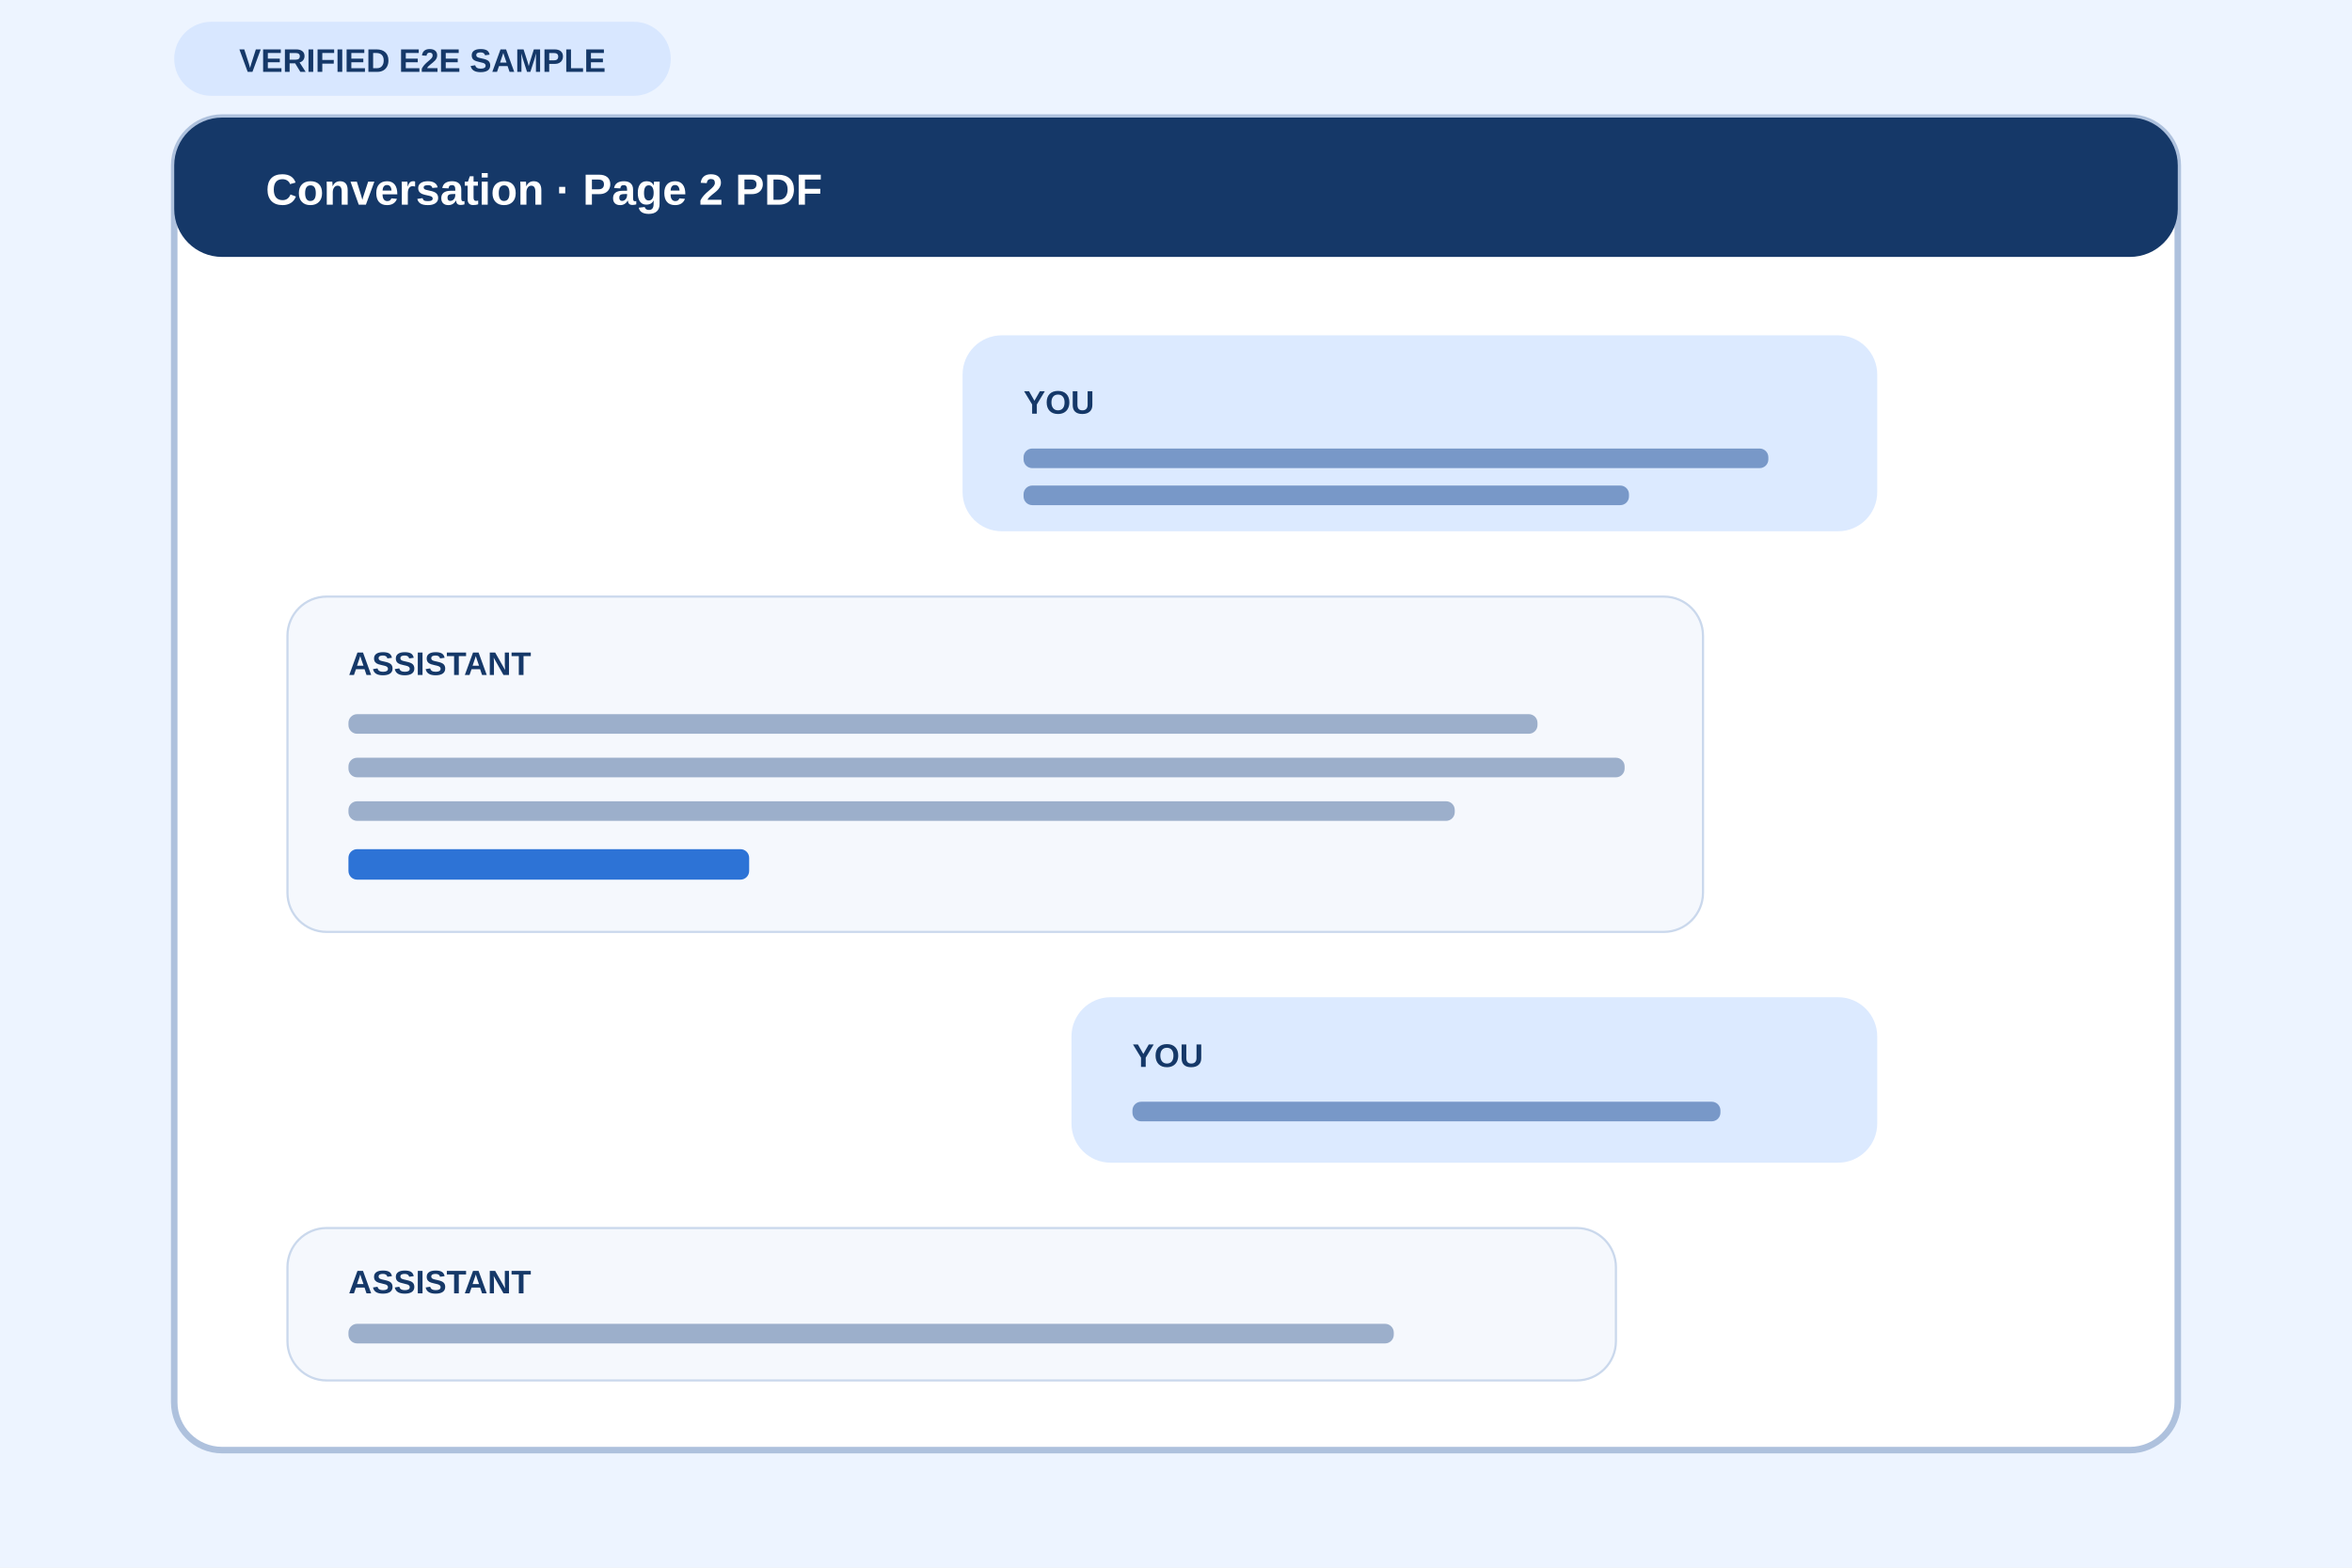
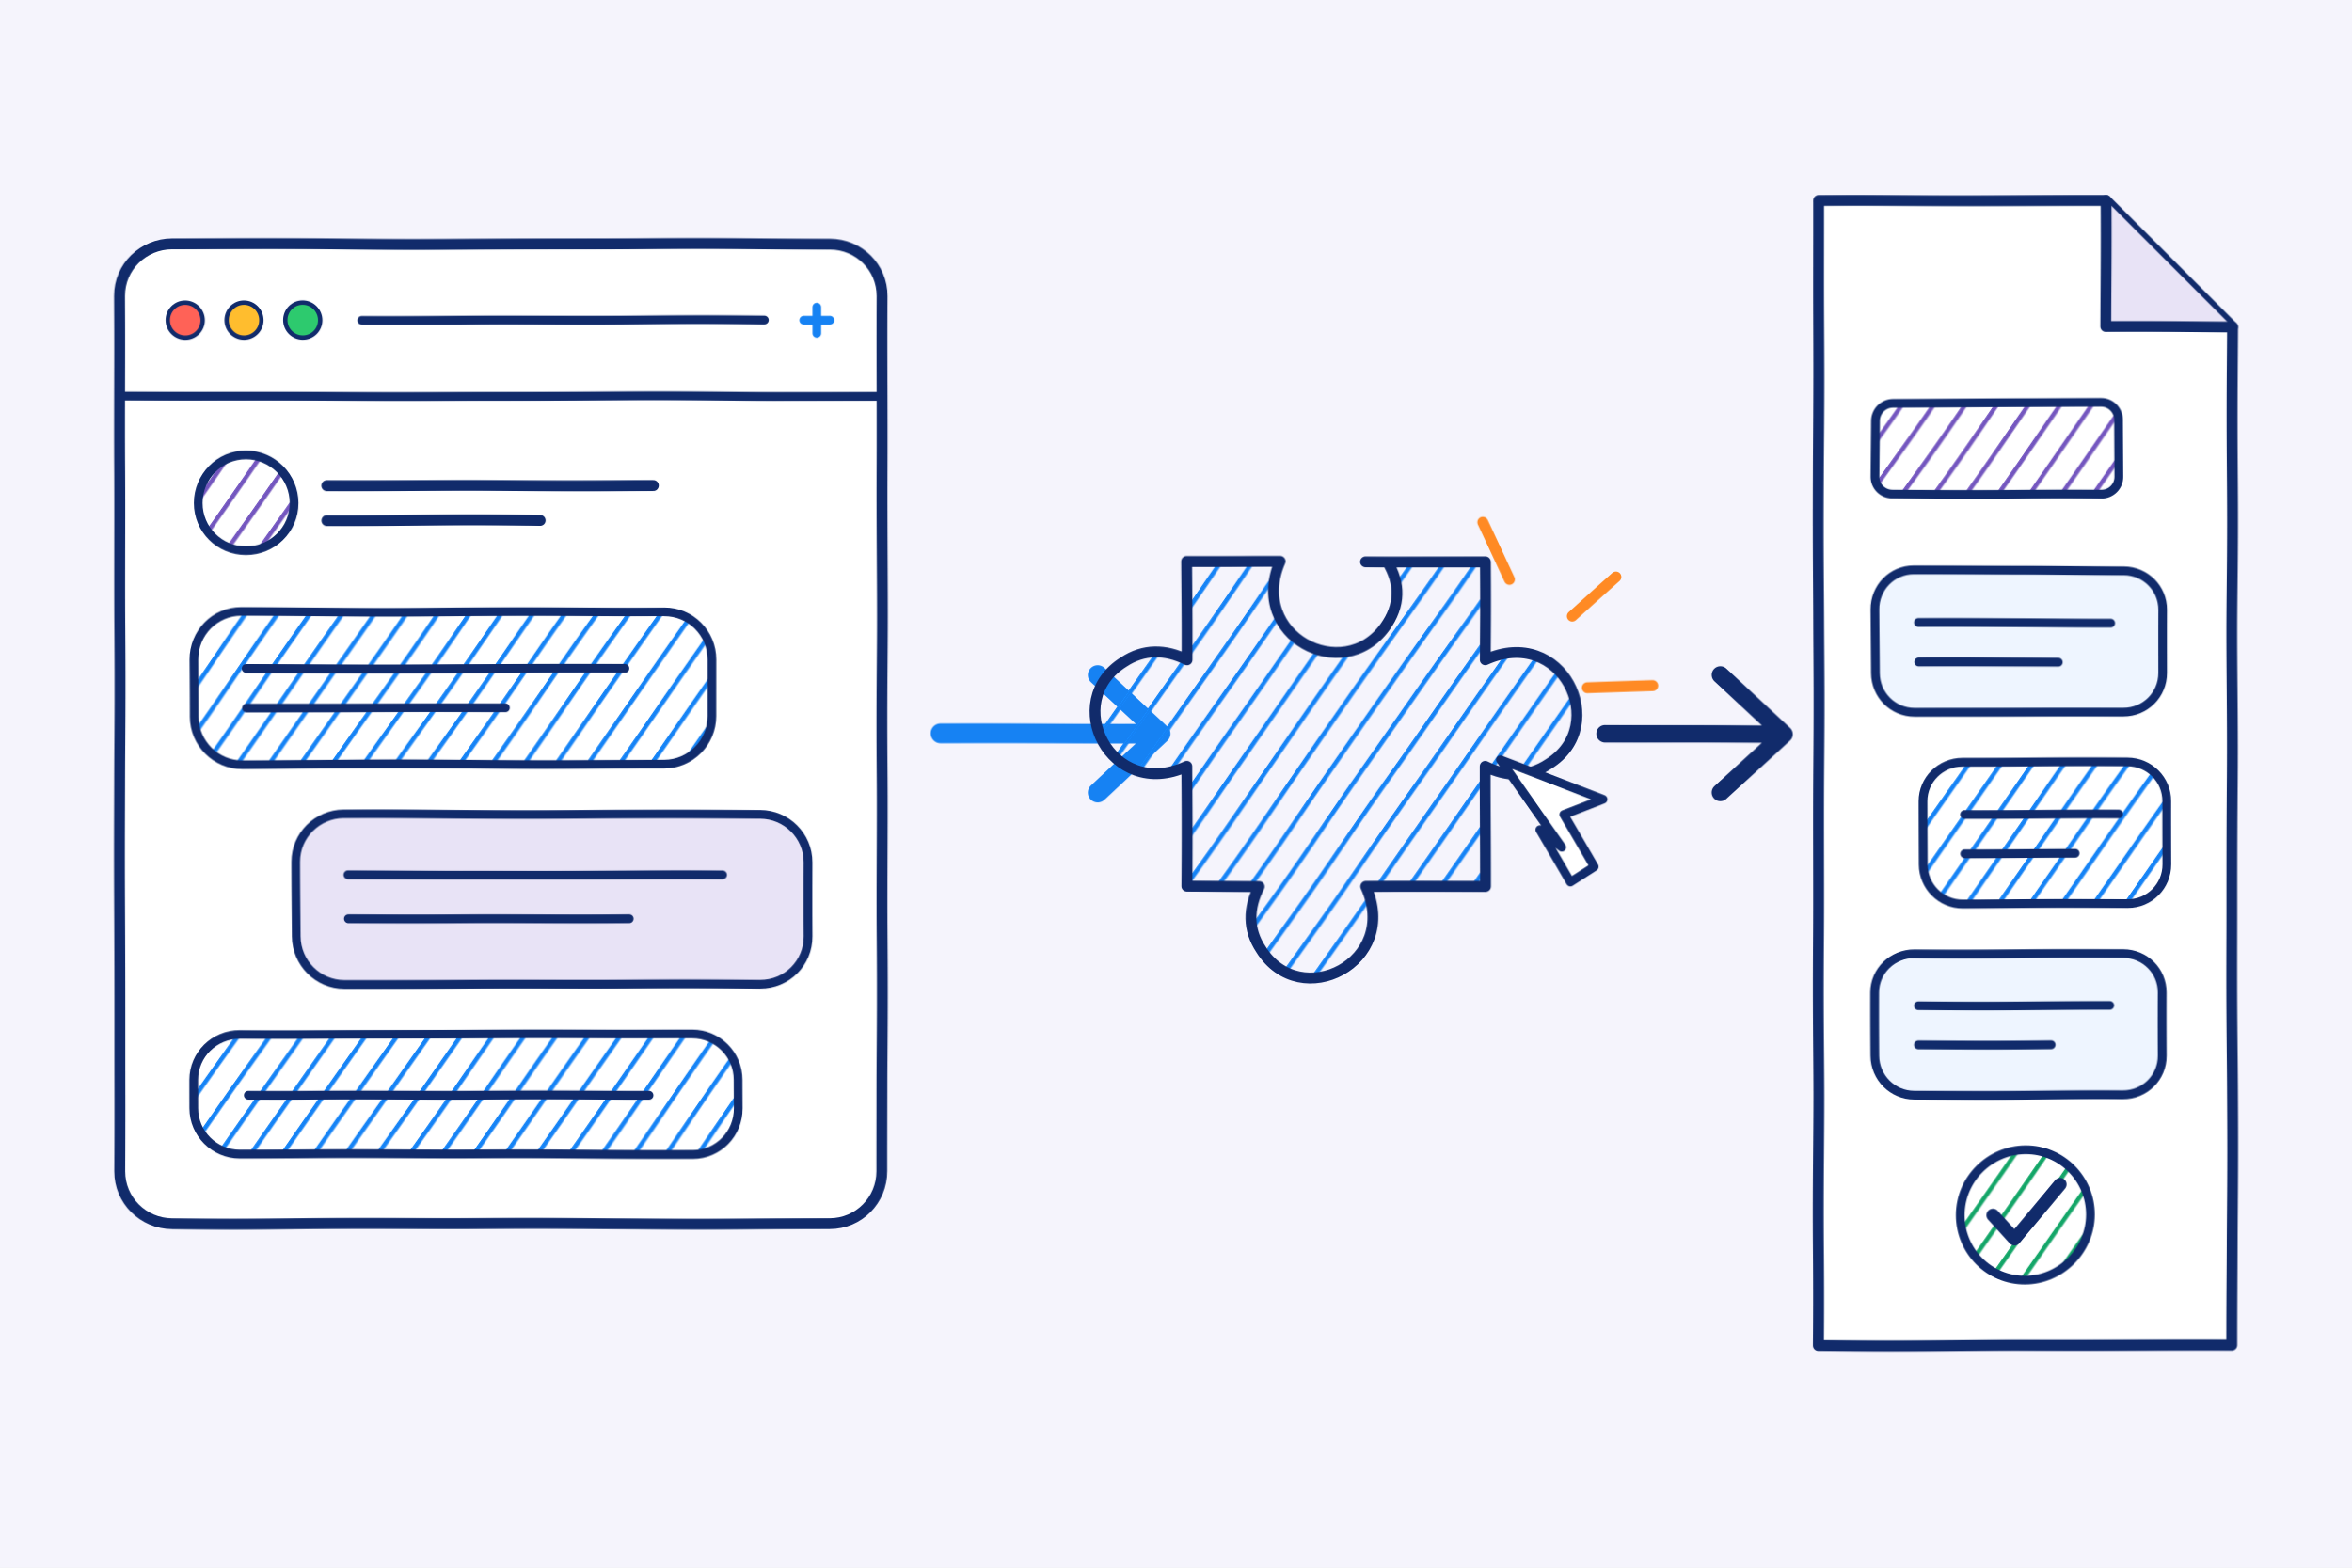
<svg xmlns="http://www.w3.org/2000/svg" width="1080" height="720" viewBox="0 0 1080 720" role="img" aria-labelledby="title desc">
-   <rect width="1080" height="720" fill="#edf4ff" />
-   <rect x="80" y="54" width="920" height="612" rx="22" fill="#fff" stroke="#aec1dd" stroke-width="3" />
-   <rect x="80" y="54" width="920" height="64" rx="22" fill="#153868" />
-   <text x="122" y="94" font-family="Arial, sans-serif" font-size="20" font-weight="700" fill="#fff">Conversation · Page 2 PDF</text>
-   <g transform="translate(132 154)">
-     <rect x="310" width="420" height="90" rx="18" fill="#dceaff" />
-     <text x="338" y="36" font-family="Arial, sans-serif" font-size="15" font-weight="700" fill="#153868">YOU</text>
-     <rect x="338" y="52" width="342" height="9" rx="4" fill="#7898c8" />
-     <rect x="338" y="69" width="278" height="9" rx="4" fill="#7898c8" />
+   <defs>
+     <filter id="rough" x="-4%" y="-4%" width="108%" height="108%">
+       <feTurbulence type="fractalNoise" baseFrequency="0.014" numOctaves="1" seed="13" result="noise" />
+       <feDisplacementMap in="SourceGraphic" in2="noise" scale="1.1" />
+     </filter>
+     <pattern id="blueHatch" width="12" height="12" patternUnits="userSpaceOnUse" patternTransform="rotate(35)">
+       <line x1="0" y1="0" x2="0" y2="12" stroke="#1682f3" stroke-width="4" />
+     </pattern>
+     <pattern id="violetHatch" width="12" height="12" patternUnits="userSpaceOnUse" patternTransform="rotate(35)">
+       <line x1="0" y1="0" x2="0" y2="12" stroke="#7356bd" stroke-width="4" />
+     </pattern>
+     <pattern id="greenHatch" width="12" height="12" patternUnits="userSpaceOnUse" patternTransform="rotate(35)">
+       <line x1="0" y1="0" x2="0" y2="12" stroke="#14a467" stroke-width="4" />
+     </pattern>
+   </defs>
+   <rect width="1080" height="720" fill="#f5f4fc" />
+   <g filter="url(#rough)" stroke="#112b6b" stroke-linecap="round" stroke-linejoin="round">
+     <g transform="translate(55 112)">
+       <rect width="350" height="450" rx="24" fill="#fff" stroke-width="5" />
+       <path d="M0 70h350" fill="none" stroke-width="4" />
+       <circle cx="30" cy="35" r="8" fill="#ff6257" stroke-width="2" />
+       <circle cx="57" cy="35" r="8" fill="#ffbd2e" stroke-width="2" />
+       <circle cx="84" cy="35" r="8" fill="#2dca6e" stroke-width="2" />
+       <path d="M111 35h185" stroke-width="4" />
+       <path d="M320 29v12M314 35h12" stroke="#1682f3" stroke-width="4" />
+       <circle cx="58" cy="119" r="22" fill="url(#violetHatch)" stroke-width="4" />
+       <path d="M95 111h150M95 127h98" fill="none" stroke-width="5" />
+       <rect x="34" y="169" width="238" height="70" rx="22" fill="url(#blueHatch)" stroke-width="4" />
+       <path d="M58 195h174M58 213h119" fill="none" stroke-width="4" />
+       <rect x="81" y="262" width="235" height="78" rx="22" fill="#e8e3f6" stroke-width="4" />
+       <path d="M105 290h172M105 310h129" fill="none" stroke-width="4" />
+       <rect x="34" y="363" width="250" height="55" rx="21" fill="url(#blueHatch)" stroke-width="4" />
+       <path d="M59 391h184" fill="none" stroke-width="4" />
+     </g>
+     <path d="M432 337h98m-26-27 29 27-29 27" fill="none" stroke="#1682f3" stroke-width="9" />
+     <g transform="translate(545 258)">
+       <path d="M82 0h55v45c35-16 58 30 29 48-9 6-19 6-29 1v55H82c16 35-30 58-48 29-6-9-6-19-1-29H0V94c-35 16-58-30-29-48 9-6 19-6 29-1V0h43c-15 34 29 57 48 30 7-10 7-20 1-30Z" fill="url(#blueHatch)" stroke-width="5" />
+       <path d="M172 131l-28-40 47 18-18 7 14 24-11 7-14-24z" fill="#fff" stroke-width="4" />
+       <path d="M148 8l-12-26M177 25l20-18M184 58l30-1" fill="none" stroke="#ff8a24" stroke-width="5" />
+     </g>
+     <path d="M737 337h77m-24-27 29 27-29 27" fill="none" stroke="#112b6b" stroke-width="8" />
+     <g transform="translate(835 92)">
+       <path d="M0 0h132l58 58v468H0z" fill="#fff" stroke-width="5" />
+       <path d="M132 0v58h58" fill="#e8e3f6" stroke-width="5" />
+       <rect x="26" y="93" width="112" height="42" rx="8" fill="url(#violetHatch)" stroke-width="4" />
+       <rect x="26" y="170" width="132" height="65" rx="18" fill="#eef5ff" stroke-width="4" />
+       <path d="M46 194h88M46 212h64" fill="none" stroke-width="4" />
+       <rect x="48" y="258" width="112" height="65" rx="18" fill="url(#blueHatch)" stroke-width="4" />
+       <path d="M67 282h71M67 300h51" fill="none" stroke-width="4" />
+       <rect x="26" y="346" width="132" height="65" rx="18" fill="#eef5ff" stroke-width="4" />
+       <path d="M46 370h88M46 388h61" fill="none" stroke-width="4" />
+       <circle cx="95" cy="466" r="30" fill="url(#greenHatch)" stroke-width="4" />
+       <path d="m80 466 10 11 21-25" fill="none" stroke="#112b6b" stroke-width="6" />
+     </g>
  </g>
-   <g transform="translate(132 274)">
-     <rect width="650" height="154" rx="18" fill="#f5f8fd" stroke="#cad8ec" />
-     <text x="28" y="36" font-family="Arial, sans-serif" font-size="15" font-weight="700" fill="#153868">ASSISTANT</text>
-     <rect x="28" y="54" width="546" height="9" rx="4" fill="#9cafcb" />
-     <rect x="28" y="74" width="586" height="9" rx="4" fill="#9cafcb" />
-     <rect x="28" y="94" width="508" height="9" rx="4" fill="#9cafcb" />
-     <rect x="28" y="116" width="184" height="14" rx="4" fill="#2d73d6" />
-   </g>
-   <g transform="translate(132 458)">
-     <rect x="360" width="370" height="76" rx="18" fill="#dceaff" />
-     <text x="388" y="32" font-family="Arial, sans-serif" font-size="15" font-weight="700" fill="#153868">YOU</text>
-     <rect x="388" y="48" width="270" height="9" rx="4" fill="#7898c8" />
-   </g>
-   <g transform="translate(132 564)">
-     <rect width="610" height="70" rx="18" fill="#f5f8fd" stroke="#cad8ec" />
-     <text x="28" y="30" font-family="Arial, sans-serif" font-size="15" font-weight="700" fill="#153868">ASSISTANT</text>
-     <rect x="28" y="44" width="480" height="9" rx="4" fill="#9cafcb" />
-   </g>
-   <rect x="80" y="10" width="228" height="34" rx="17" fill="#d8e7ff" />
-   <text x="194" y="33" text-anchor="middle" font-family="Arial, sans-serif" font-size="15" font-weight="700" fill="#153868">VERIFIED E2E SAMPLE</text>
</svg>
